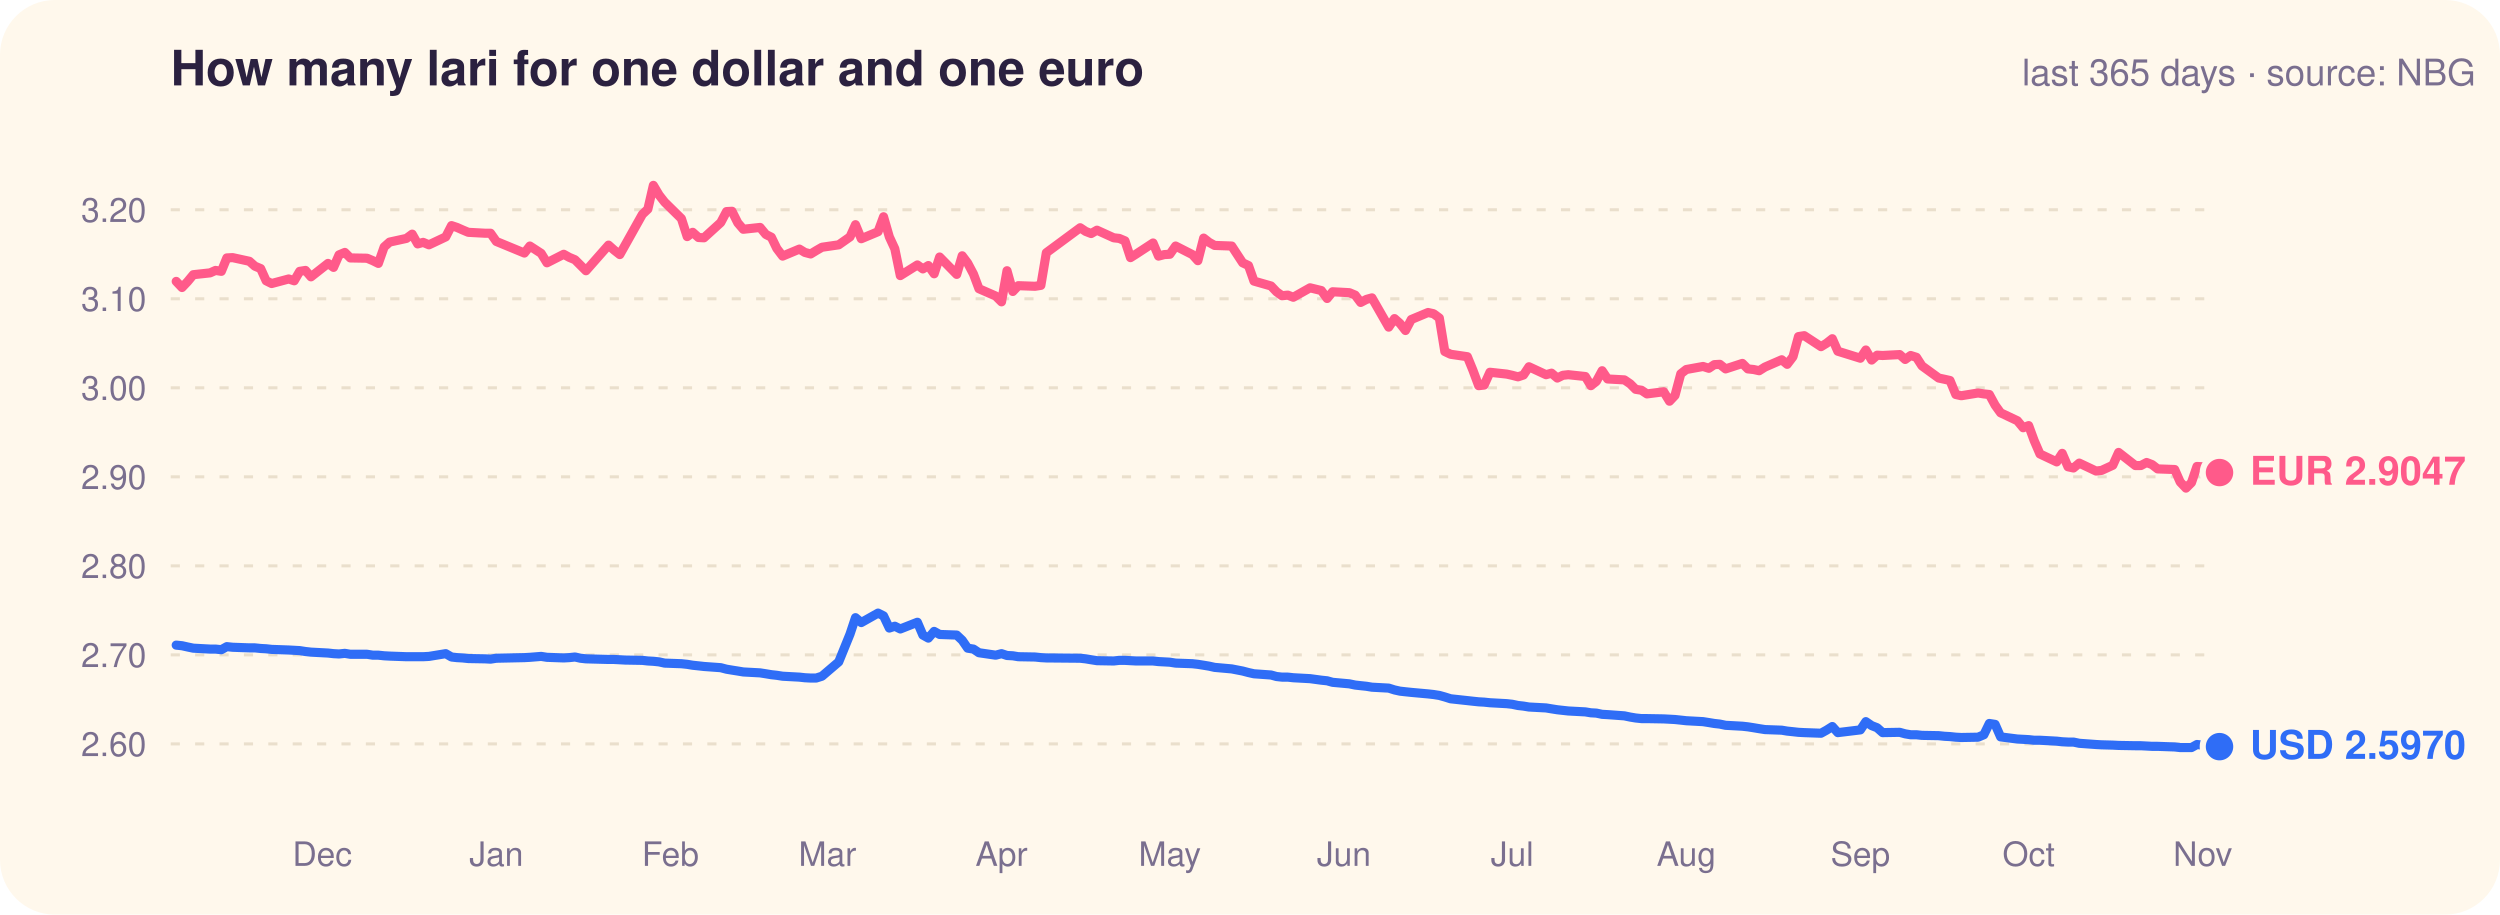
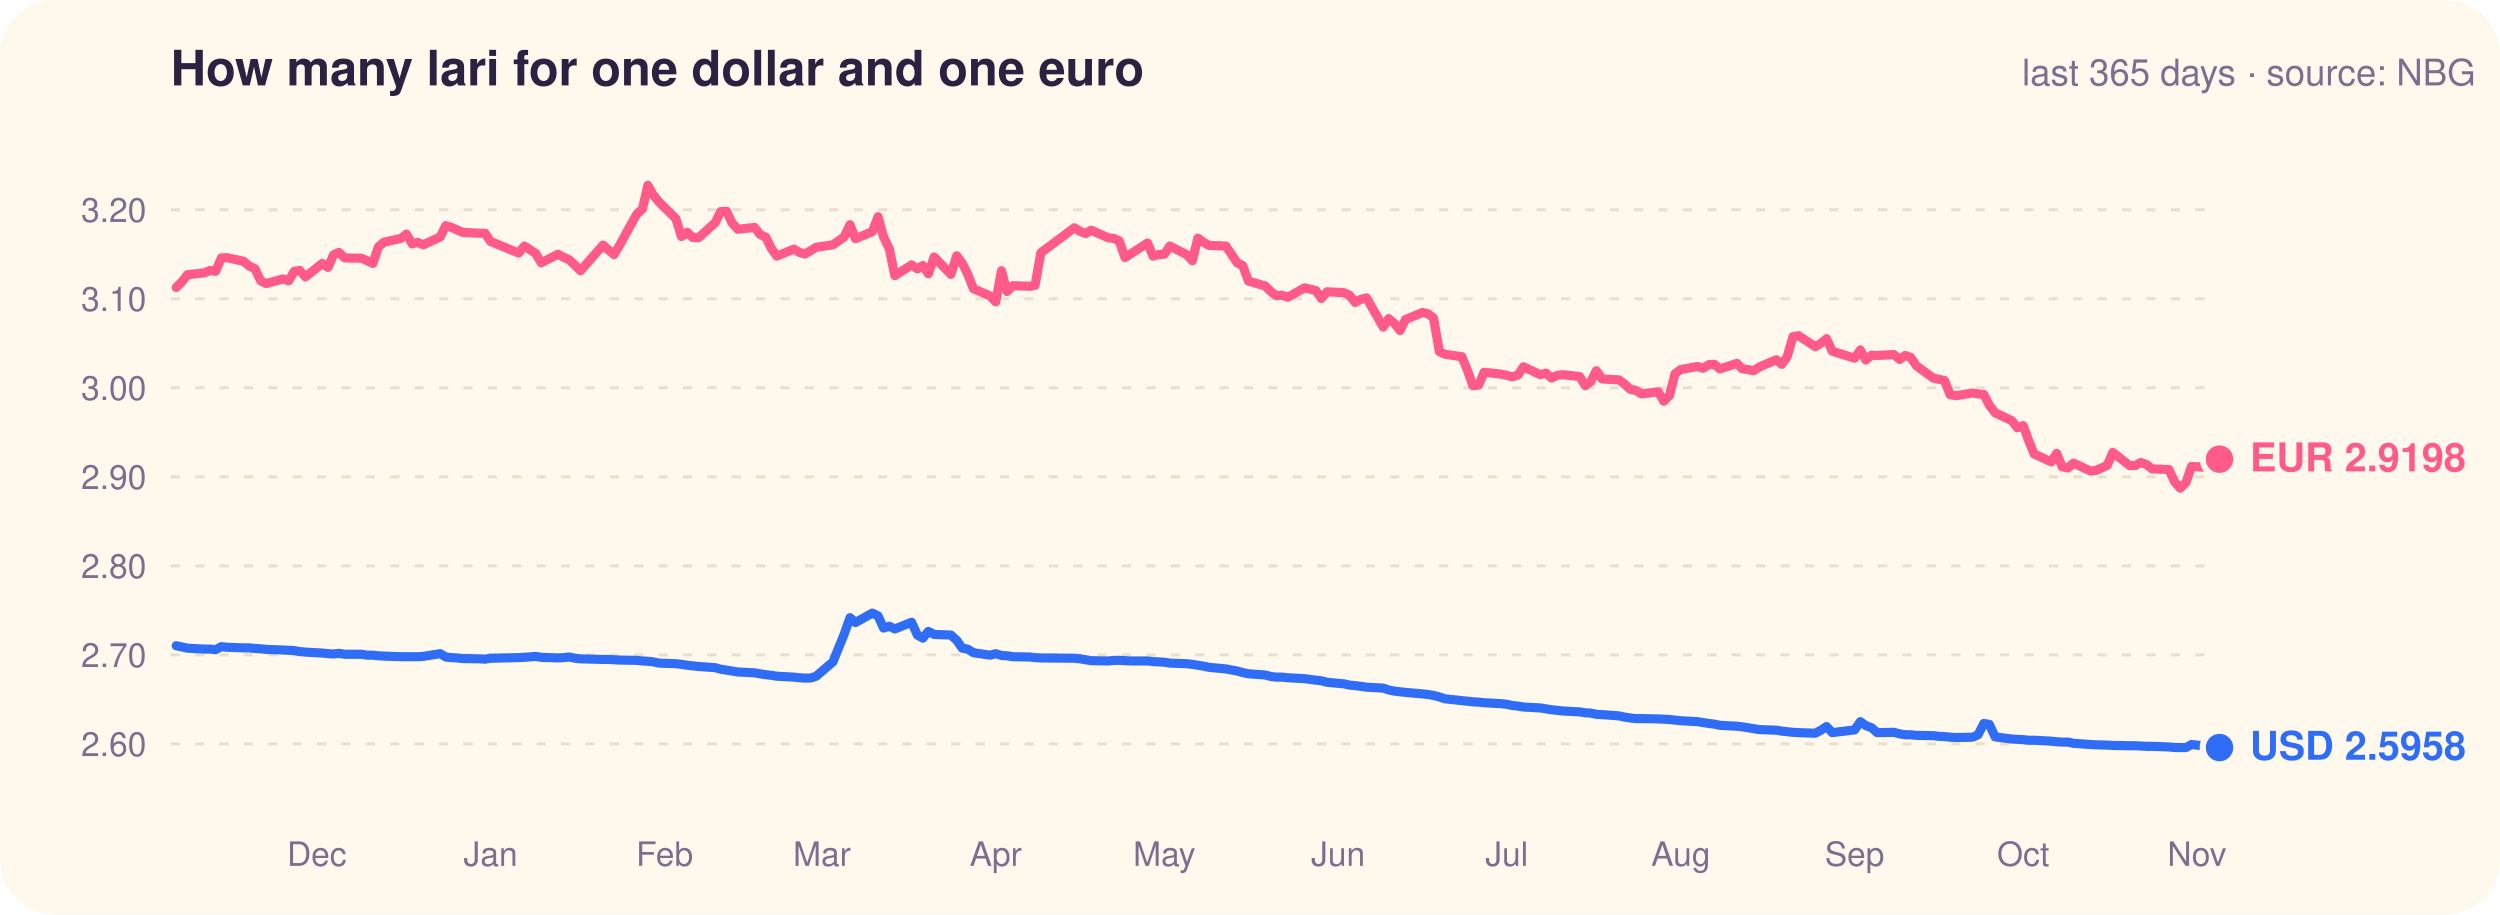
<svg xmlns="http://www.w3.org/2000/svg" viewBox="0 0 820 300" font-family="Segoe UI, Helvetica, Arial, sans-serif">
  <rect width="820" height="300" rx="18" fill="#fff8ec" />
  <text x="56" y="28" font-size="16" font-weight="700" fill="#2b2140">How many lari for one dollar and one euro</text>
  <text x="812" y="28" font-size="12" fill="#7a6f8f" text-anchor="end">last 365 days · source: NBG</text>
  <line x1="56" x2="728" y1="244.0" y2="244.0" stroke="#eadfcc" stroke-dasharray="3 5" />
  <text x="48" y="248.0" font-size="11" fill="#7a6f8f" text-anchor="end">2.60</text>
  <line x1="56" x2="728" y1="214.8" y2="214.8" stroke="#eadfcc" stroke-dasharray="3 5" />
  <text x="48" y="218.8" font-size="11" fill="#7a6f8f" text-anchor="end">2.70</text>
  <line x1="56" x2="728" y1="185.6" y2="185.6" stroke="#eadfcc" stroke-dasharray="3 5" />
  <text x="48" y="189.6" font-size="11" fill="#7a6f8f" text-anchor="end">2.80</text>
  <line x1="56" x2="728" y1="156.4" y2="156.4" stroke="#eadfcc" stroke-dasharray="3 5" />
  <text x="48" y="160.4" font-size="11" fill="#7a6f8f" text-anchor="end">2.90</text>
  <line x1="56" x2="728" y1="127.2" y2="127.2" stroke="#eadfcc" stroke-dasharray="3 5" />
  <text x="48" y="131.2" font-size="11" fill="#7a6f8f" text-anchor="end">3.00</text>
  <line x1="56" x2="728" y1="98.0" y2="98.0" stroke="#eadfcc" stroke-dasharray="3 5" />
  <text x="48" y="102.0" font-size="11" fill="#7a6f8f" text-anchor="end">3.10</text>
  <line x1="56" x2="728" y1="68.8" y2="68.8" stroke="#eadfcc" stroke-dasharray="3 5" />
  <text x="48" y="72.8" font-size="11" fill="#7a6f8f" text-anchor="end">3.20</text>
-   <text x="105.7" y="284" font-size="11" fill="#7a6f8f" text-anchor="middle">Dec</text>
-   <text x="162.8" y="284" font-size="11" fill="#7a6f8f" text-anchor="middle">Jan</text>
-   <text x="219.9" y="284" font-size="11" fill="#7a6f8f" text-anchor="middle">Feb</text>
-   <text x="271.4" y="284" font-size="11" fill="#7a6f8f" text-anchor="middle">Mar</text>
-   <text x="328.5" y="284" font-size="11" fill="#7a6f8f" text-anchor="middle">Apr</text>
-   <text x="383.7" y="284" font-size="11" fill="#7a6f8f" text-anchor="middle">May</text>
-   <text x="440.8" y="284" font-size="11" fill="#7a6f8f" text-anchor="middle">Jun</text>
-   <text x="496.0" y="284" font-size="11" fill="#7a6f8f" text-anchor="middle">Jul</text>
-   <text x="553.1" y="284" font-size="11" fill="#7a6f8f" text-anchor="middle">Aug</text>
-   <text x="610.2" y="284" font-size="11" fill="#7a6f8f" text-anchor="middle">Sep</text>
-   <text x="665.4" y="284" font-size="11" fill="#7a6f8f" text-anchor="middle">Oct</text>
-   <text x="722.5" y="284" font-size="11" fill="#7a6f8f" text-anchor="middle">Nov</text>
-   <path d="M57.8,211.6 L59.7,211.8 L61.5,212.2 L63.4,212.6 L68.9,212.9 L70.7,212.9 L72.6,213.1 L74.4,212.1 L76.3,212.3 L81.8,212.5 L83.6,212.5 L85.5,212.7 L87.3,212.8 L89.1,213.0 L94.7,213.2 L96.5,213.3 L98.3,213.4 L100.2,213.7 L102.0,213.9 L107.6,214.2 L109.4,214.4 L111.2,214.5 L113.1,214.3 L114.9,214.6 L120.4,214.6 L122.3,214.9 L124.1,214.9 L126.0,215.1 L127.8,215.2 L133.3,215.4 L135.2,215.4 L137.0,215.4 L138.8,215.4 L140.7,215.3 L146.2,214.4 L148.1,215.5 L149.9,215.7 L151.7,215.8 L153.6,216.0 L159.1,216.1 L160.9,216.2 L162.8,215.9 L172.0,215.7 L173.8,215.6 L177.5,215.3 L179.4,215.6 L184.9,215.8 L186.7,215.7 L188.6,215.5 L190.4,215.9 L192.2,216.1 L199.6,216.3 L201.4,216.3 L203.3,216.4 L205.1,216.5 L210.7,216.6 L212.5,216.8 L214.3,216.9 L216.2,217.1 L218.0,217.5 L223.5,217.7 L225.4,217.9 L227.2,218.2 L229.1,218.4 L230.9,218.6 L236.4,219.0 L238.3,219.5 L240.1,219.8 L242.0,220.1 L243.8,220.4 L249.3,220.7 L251.2,221.0 L253.0,221.3 L254.8,221.5 L256.7,221.8 L262.2,222.1 L264.0,222.3 L265.9,222.4 L267.7,222.4 L269.6,221.8 L275.1,217.1 L278.8,208.0 L280.6,202.6 L282.5,204.2 L288.0,201.1 L289.8,202.0 L291.7,206.0 L293.5,205.4 L295.3,206.3 L300.9,204.1 L302.7,208.3 L304.5,209.3 L306.4,207.1 L308.2,208.1 L313.8,208.3 L315.6,210.0 L317.4,212.6 L319.3,212.9 L321.1,214.1 L326.6,214.9 L328.5,214.4 L330.3,215.0 L332.2,215.1 L334.0,215.4 L339.5,215.5 L341.4,215.7 L343.2,215.8 L354.3,215.9 L356.1,216.1 L357.9,216.4 L359.8,216.7 L365.3,216.8 L367.1,216.6 L369.0,216.6 L370.8,216.7 L372.7,216.8 L378.2,216.8 L380.0,217.0 L381.9,217.1 L383.7,217.2 L385.6,217.5 L391.1,217.7 L392.9,217.9 L394.8,218.2 L396.6,218.5 L398.4,218.9 L404.0,219.4 L407.6,220.1 L409.5,220.6 L411.3,221.0 L416.9,221.4 L418.7,221.9 L420.5,222.1 L422.4,222.1 L424.2,222.3 L429.7,222.6 L433.4,223.1 L435.3,223.3 L437.1,223.8 L442.6,224.3 L444.5,224.7 L446.3,224.9 L448.2,225.1 L450.0,225.4 L455.5,225.7 L457.4,226.3 L459.2,226.7 L461.0,226.9 L462.9,227.1 L468.4,227.6 L470.2,227.8 L472.1,228.1 L473.9,228.6 L475.8,229.2 L481.3,229.8 L483.1,230.0 L485.0,230.2 L486.8,230.3 L488.7,230.5 L494.2,230.8 L496.0,231.0 L497.9,231.4 L499.7,231.6 L501.5,231.9 L507.1,232.2 L508.9,232.5 L510.8,232.8 L512.6,233.0 L514.4,233.2 L520.0,233.5 L521.8,233.8 L523.6,233.9 L525.5,234.3 L527.3,234.4 L532.8,234.8 L534.7,235.2 L536.5,235.5 L538.4,235.7 L540.2,235.7 L545.7,235.8 L547.6,235.9 L549.4,236.0 L551.3,236.2 L553.1,236.4 L558.6,236.7 L560.5,237.0 L562.3,237.3 L564.1,237.5 L566.0,237.9 L571.5,238.2 L573.3,238.4 L575.2,238.7 L577.0,239.0 L578.9,239.3 L584.4,239.5 L586.2,239.8 L588.1,240.0 L589.9,240.2 L591.8,240.3 L597.3,240.5 L599.1,239.5 L601.0,238.3 L602.8,240.3 L610.2,239.4 L612.0,236.7 L613.9,238.0 L615.7,238.7 L617.5,240.3 L623.1,240.2 L624.9,240.7 L626.7,241.0 L628.6,241.0 L630.4,241.2 L635.9,241.3 L637.8,241.5 L639.6,241.6 L641.5,241.8 L643.3,241.9 L648.8,241.8 L650.7,241.0 L652.5,237.3 L654.4,237.6 L656.2,241.7 L661.7,242.4 L663.6,242.5 L665.4,242.6 L667.2,242.8 L669.1,242.8 L674.6,243.1 L676.4,243.3 L678.3,243.4 L680.1,243.4 L682.0,243.8 L687.5,244.2 L689.3,244.3 L693.0,244.4 L694.9,244.5 L700.4,244.6 L702.2,244.6 L704.1,244.7 L705.9,244.8 L707.7,244.8 L713.3,245.0 L715.1,245.2 L717.0,245.2 L718.8,245.2 L720.6,244.2 L726.2,244.8 L728.0,244.9" fill="none" stroke="#2f6df6" stroke-width="3" stroke-linejoin="round" stroke-linecap="round" />
-   <circle cx="728.0" cy="244.9" r="5.5" fill="#2f6df6" stroke="#fff8ec" stroke-width="2" />
-   <text x="738.0" y="248.9" font-size="13" font-weight="700" fill="#2f6df6">USD 2.5970</text>
-   <path d="M57.8,92.3 L59.7,94.3 L61.5,92.4 L63.4,90.1 L68.9,89.5 L70.7,88.7 L72.6,89.0 L74.4,84.6 L76.3,84.5 L81.8,85.7 L83.6,87.3 L85.5,88.1 L87.3,92.1 L89.1,93.0 L94.7,91.5 L96.5,92.1 L98.3,89.0 L100.2,88.7 L102.0,90.8 L107.6,86.4 L109.4,87.7 L111.2,83.6 L113.1,82.8 L114.9,84.6 L120.4,84.7 L122.3,85.5 L124.1,86.4 L126.0,81.0 L127.8,79.4 L133.3,78.2 L135.2,76.8 L137.0,80.0 L138.8,79.5 L140.7,80.3 L146.2,77.7 L148.1,74.0 L149.9,74.6 L151.7,75.4 L153.6,76.2 L159.1,76.5 L160.9,76.5 L162.8,79.2 L172.0,83.0 L173.8,80.7 L177.5,83.1 L179.4,86.2 L184.9,83.4 L186.7,84.4 L188.6,85.2 L190.4,87.0 L192.2,88.8 L199.6,80.4 L201.4,82.0 L203.3,83.5 L205.1,80.3 L210.7,70.3 L212.5,68.6 L214.3,60.8 L216.2,64.0 L218.0,66.3 L223.5,71.7 L225.4,77.6 L227.2,76.2 L229.1,77.9 L230.9,78.0 L236.4,73.0 L238.3,69.4 L240.1,69.3 L242.0,73.1 L243.8,75.2 L249.3,74.6 L251.2,76.9 L253.0,77.8 L254.8,81.5 L256.7,84.0 L262.2,81.7 L264.0,82.8 L265.9,83.3 L267.7,82.2 L269.6,81.1 L275.1,80.3 L278.8,77.7 L280.6,73.7 L282.5,78.3 L288.0,76.0 L289.8,71.1 L291.7,77.7 L293.5,81.6 L295.3,90.4 L300.9,86.9 L302.7,88.2 L304.5,87.1 L306.4,89.8 L308.2,84.3 L313.8,90.0 L315.6,83.9 L317.4,86.3 L319.3,89.9 L321.1,94.7 L326.6,97.1 L328.5,99.0 L330.3,88.8 L332.2,95.6 L334.0,93.7 L339.5,93.9 L341.4,93.6 L343.2,82.9 L354.3,74.7 L356.1,75.9 L357.9,76.6 L359.8,75.5 L365.3,78.0 L367.1,78.2 L369.0,79.0 L370.8,84.5 L372.7,83.3 L378.2,79.7 L380.0,84.0 L381.9,83.5 L383.7,83.4 L385.6,80.7 L391.1,83.5 L392.9,85.5 L394.8,78.1 L396.6,79.5 L398.4,80.5 L404.0,80.7 L407.6,86.2 L409.5,87.1 L411.3,92.2 L416.9,93.8 L418.7,95.7 L420.5,97.0 L422.4,96.8 L424.2,97.5 L429.7,94.4 L433.4,95.3 L435.3,97.9 L437.1,95.7 L442.6,96.0 L444.5,96.8 L446.3,99.2 L448.2,98.2 L450.0,97.7 L455.5,107.3 L457.4,104.5 L459.2,106.1 L461.0,108.4 L462.9,104.8 L468.4,102.5 L470.2,102.9 L472.1,104.3 L473.9,115.3 L475.8,116.2 L481.3,117.0 L483.1,121.4 L485.0,126.5 L486.8,126.3 L488.7,122.1 L494.2,122.7 L496.0,123.1 L497.9,123.6 L499.7,123.0 L501.5,120.3 L507.1,122.9 L508.9,122.4 L510.8,124.0 L512.6,123.1 L514.4,122.9 L520.0,123.5 L521.8,126.5 L523.6,125.1 L525.5,121.6 L527.3,124.3 L532.8,124.6 L534.7,125.9 L536.5,127.7 L538.4,128.0 L540.2,129.2 L545.7,128.5 L547.6,131.6 L549.4,129.7 L551.3,122.6 L553.1,121.2 L558.6,120.2 L560.5,120.8 L562.3,119.6 L564.1,119.5 L566.0,121.0 L571.5,119.2 L573.3,121.0 L575.2,121.2 L577.0,121.6 L578.9,120.4 L584.4,118.0 L586.2,119.5 L588.1,117.0 L589.9,110.4 L591.8,110.1 L597.3,113.7 L599.1,112.6 L601.0,111.1 L602.8,115.2 L610.2,117.5 L612.0,114.8 L613.9,118.1 L615.7,116.5 L617.5,116.6 L623.1,116.3 L624.9,117.9 L626.7,116.6 L628.6,117.2 L630.4,120.0 L635.9,124.0 L637.8,124.4 L639.6,124.8 L641.5,129.4 L643.3,129.8 L648.8,128.9 L650.7,129.2 L652.5,129.4 L654.4,132.9 L656.2,135.4 L661.7,138.0 L663.6,140.3 L665.4,139.6 L667.2,144.5 L669.1,148.9 L674.6,151.5 L676.4,148.7 L678.3,153.1 L680.1,153.5 L682.0,151.9 L687.5,154.5 L689.3,154.3 L693.0,152.6 L694.9,148.4 L700.4,152.7 L702.2,152.7 L704.1,151.7 L705.9,152.4 L707.7,153.8 L713.3,154.0 L715.1,158.1 L717.0,160.1 L718.8,158.3 L720.6,153.0 L726.2,153.3 L728.0,155.0" fill="none" stroke="#ff5a8a" stroke-width="3" stroke-linejoin="round" stroke-linecap="round" />
-   <circle cx="728.0" cy="155.0" r="5.5" fill="#ff5a8a" stroke="#fff8ec" stroke-width="2" />
-   <text x="738.0" y="159.0" font-size="13" font-weight="700" fill="#ff5a8a">EUR 2.9047</text>
+   <text x="103.9" y="284" font-size="11" fill="#7a6f8f" text-anchor="middle">Dec</text>
+   <text x="160.9" y="284" font-size="11" fill="#7a6f8f" text-anchor="middle">Jan</text>
+   <text x="218.0" y="284" font-size="11" fill="#7a6f8f" text-anchor="middle">Feb</text>
+   <text x="269.6" y="284" font-size="11" fill="#7a6f8f" text-anchor="middle">Mar</text>
+   <text x="326.6" y="284" font-size="11" fill="#7a6f8f" text-anchor="middle">Apr</text>
+   <text x="381.9" y="284" font-size="11" fill="#7a6f8f" text-anchor="middle">May</text>
+   <text x="438.9" y="284" font-size="11" fill="#7a6f8f" text-anchor="middle">Jun</text>
+   <text x="494.2" y="284" font-size="11" fill="#7a6f8f" text-anchor="middle">Jul</text>
+   <text x="551.3" y="284" font-size="11" fill="#7a6f8f" text-anchor="middle">Aug</text>
+   <text x="608.3" y="284" font-size="11" fill="#7a6f8f" text-anchor="middle">Sep</text>
+   <text x="663.6" y="284" font-size="11" fill="#7a6f8f" text-anchor="middle">Oct</text>
+   <text x="720.6" y="284" font-size="11" fill="#7a6f8f" text-anchor="middle">Nov</text>
+   <path d="M57.8,211.8 L59.7,212.2 L61.5,212.6 L67.0,212.9 L68.9,212.9 L70.7,213.1 L72.6,212.1 L74.4,212.3 L79.9,212.5 L81.8,212.5 L83.6,212.7 L85.5,212.8 L87.3,213.0 L92.8,213.2 L94.7,213.3 L96.5,213.4 L98.3,213.7 L100.2,213.9 L105.7,214.2 L107.6,214.4 L109.4,214.5 L111.2,214.3 L113.1,214.6 L118.6,214.6 L120.4,214.9 L122.3,214.9 L124.1,215.1 L126.0,215.2 L131.5,215.4 L133.3,215.4 L135.2,215.4 L137.0,215.4 L138.8,215.3 L144.4,214.4 L146.2,215.5 L148.1,215.7 L149.9,215.8 L151.7,216.0 L157.3,216.1 L159.1,216.2 L160.9,215.9 L170.1,215.7 L172.0,215.6 L175.7,215.3 L177.5,215.6 L183.0,215.8 L184.9,215.7 L186.7,215.5 L188.6,215.9 L190.4,216.1 L197.8,216.3 L199.6,216.3 L201.4,216.4 L203.3,216.5 L208.8,216.6 L210.7,216.8 L212.5,216.9 L214.3,217.1 L216.2,217.5 L221.7,217.7 L223.5,217.9 L225.4,218.2 L227.2,218.4 L229.1,218.6 L234.6,219.0 L236.4,219.5 L238.3,219.8 L240.1,220.1 L242.0,220.4 L247.5,220.7 L249.3,221.0 L251.2,221.3 L253.0,221.5 L254.8,221.8 L260.4,222.1 L262.2,222.3 L264.0,222.4 L265.9,222.4 L267.7,221.8 L273.2,217.1 L276.9,208.0 L278.8,202.6 L280.6,204.2 L286.1,201.1 L288.0,202.0 L289.8,206.0 L291.7,205.4 L293.5,206.3 L299.0,204.1 L300.9,208.3 L302.7,209.3 L304.5,207.1 L306.4,208.1 L311.9,208.3 L313.8,210.0 L315.6,212.6 L317.4,212.9 L319.3,214.1 L324.8,214.9 L326.6,214.4 L328.5,215.0 L330.3,215.1 L332.2,215.4 L337.7,215.5 L339.5,215.7 L341.4,215.8 L352.4,215.9 L354.3,216.1 L356.1,216.4 L357.9,216.7 L363.5,216.8 L365.3,216.6 L367.1,216.6 L369.0,216.7 L370.8,216.8 L376.4,216.8 L378.2,217.0 L380.0,217.1 L381.9,217.2 L383.7,217.5 L389.2,217.7 L391.1,217.9 L392.9,218.2 L394.8,218.5 L396.6,218.9 L402.1,219.4 L405.8,220.1 L407.6,220.6 L409.5,221.0 L415.0,221.4 L416.9,221.9 L418.7,222.1 L420.5,222.1 L422.4,222.3 L427.9,222.6 L431.6,223.1 L433.4,223.3 L435.3,223.8 L440.8,224.3 L442.6,224.7 L444.5,224.9 L446.3,225.1 L448.2,225.4 L453.7,225.7 L455.5,226.3 L457.4,226.7 L459.2,226.9 L461.0,227.1 L466.6,227.6 L468.4,227.8 L470.2,228.1 L472.1,228.6 L473.9,229.2 L479.5,229.8 L481.3,230.0 L483.1,230.2 L485.0,230.3 L486.8,230.5 L492.3,230.8 L494.2,231.0 L496.0,231.4 L497.9,231.6 L499.7,231.9 L505.2,232.2 L507.1,232.5 L508.9,232.8 L510.8,233.0 L512.6,233.2 L518.1,233.5 L520.0,233.8 L521.8,233.9 L523.6,234.3 L525.5,234.4 L531.0,234.8 L532.8,235.2 L534.7,235.5 L536.5,235.7 L538.4,235.7 L543.9,235.8 L545.7,235.9 L547.6,236.0 L549.4,236.2 L551.3,236.4 L556.8,236.7 L558.6,237.0 L560.5,237.3 L562.3,237.5 L564.1,237.9 L569.7,238.2 L571.5,238.4 L573.3,238.7 L575.2,239.0 L577.0,239.3 L582.6,239.5 L584.4,239.8 L586.2,240.0 L588.1,240.2 L589.9,240.3 L595.4,240.5 L597.3,239.5 L599.1,238.3 L601.0,240.3 L608.3,239.4 L610.2,236.7 L612.0,238.0 L613.9,238.7 L615.7,240.3 L621.2,240.2 L623.1,240.7 L624.9,241.0 L626.7,241.0 L628.6,241.2 L634.1,241.3 L635.9,241.5 L637.8,241.6 L639.6,241.8 L641.5,241.9 L647.0,241.8 L648.8,241.0 L650.7,237.3 L652.5,237.6 L654.4,241.7 L659.9,242.4 L661.7,242.5 L663.6,242.6 L665.4,242.8 L667.2,242.8 L672.8,243.1 L674.6,243.3 L676.4,243.4 L678.3,243.4 L680.1,243.8 L685.7,244.2 L687.5,244.3 L691.2,244.4 L693.0,244.5 L698.5,244.6 L700.4,244.6 L702.2,244.7 L704.1,244.8 L705.9,244.8 L711.4,245.0 L713.3,245.2 L715.1,245.2 L717.0,245.2 L718.8,244.2 L724.3,244.8 L726.2,244.9 L728.0,245.2" fill="none" stroke="#2f6df6" stroke-width="3" stroke-linejoin="round" stroke-linecap="round" />
+   <circle cx="728.0" cy="245.2" r="5.5" fill="#2f6df6" stroke="#fff8ec" stroke-width="2" />
+   <text x="738.0" y="249.2" font-size="13" font-weight="700" fill="#2f6df6">USD 2.5958</text>
+   <path d="M57.8,94.3 L59.7,92.4 L61.5,90.1 L67.0,89.5 L68.9,88.7 L70.7,89.0 L72.6,84.6 L74.4,84.5 L79.9,85.7 L81.8,87.3 L83.6,88.1 L85.5,92.1 L87.3,93.0 L92.8,91.5 L94.7,92.1 L96.5,89.0 L98.3,88.7 L100.2,90.8 L105.7,86.4 L107.6,87.7 L109.4,83.6 L111.2,82.8 L113.1,84.6 L118.6,84.7 L120.4,85.5 L122.3,86.4 L124.1,81.0 L126.0,79.4 L131.5,78.2 L133.3,76.8 L135.2,80.0 L137.0,79.5 L138.8,80.3 L144.4,77.7 L146.2,74.0 L148.1,74.6 L149.9,75.4 L151.7,76.2 L157.3,76.5 L159.1,76.5 L160.9,79.2 L170.1,83.0 L172.0,80.7 L175.7,83.1 L177.5,86.2 L183.0,83.4 L184.9,84.4 L186.7,85.2 L188.6,87.0 L190.4,88.8 L197.8,80.4 L199.6,82.0 L201.4,83.5 L203.3,80.3 L208.8,70.3 L210.7,68.6 L212.5,60.8 L214.3,64.0 L216.2,66.3 L221.7,71.7 L223.5,77.6 L225.4,76.2 L227.2,77.9 L229.1,78.0 L234.6,73.0 L236.4,69.4 L238.3,69.3 L240.1,73.1 L242.0,75.2 L247.5,74.6 L249.3,76.9 L251.2,77.8 L253.0,81.5 L254.8,84.0 L260.4,81.7 L262.2,82.8 L264.0,83.3 L265.9,82.2 L267.7,81.1 L273.2,80.3 L276.9,77.7 L278.8,73.7 L280.6,78.3 L286.1,76.0 L288.0,71.1 L289.8,77.7 L291.7,81.6 L293.5,90.4 L299.0,86.9 L300.9,88.2 L302.7,87.1 L304.5,89.8 L306.4,84.3 L311.9,90.0 L313.8,83.9 L315.6,86.3 L317.4,89.9 L319.3,94.7 L324.8,97.1 L326.6,99.0 L328.5,88.8 L330.3,95.6 L332.2,93.7 L337.7,93.9 L339.5,93.6 L341.4,82.9 L352.4,74.7 L354.3,75.9 L356.1,76.6 L357.9,75.5 L363.5,78.0 L365.3,78.2 L367.1,79.0 L369.0,84.5 L370.8,83.3 L376.4,79.7 L378.2,84.0 L380.0,83.5 L381.9,83.4 L383.7,80.7 L389.2,83.5 L391.1,85.5 L392.9,78.1 L394.8,79.5 L396.6,80.5 L402.1,80.7 L405.8,86.2 L407.6,87.1 L409.5,92.2 L415.0,93.8 L416.9,95.7 L418.7,97.0 L420.5,96.8 L422.4,97.5 L427.9,94.4 L431.6,95.3 L433.4,97.9 L435.3,95.7 L440.8,96.0 L442.6,96.8 L444.5,99.2 L446.3,98.2 L448.2,97.7 L453.7,107.3 L455.5,104.5 L457.4,106.1 L459.2,108.4 L461.0,104.8 L466.6,102.5 L468.4,102.9 L470.2,104.3 L472.1,115.3 L473.9,116.2 L479.5,117.0 L481.3,121.4 L483.1,126.5 L485.0,126.3 L486.8,122.1 L492.3,122.7 L494.2,123.1 L496.0,123.6 L497.9,123.0 L499.7,120.3 L505.2,122.9 L507.1,122.4 L508.9,124.0 L510.8,123.1 L512.6,122.9 L518.1,123.5 L520.0,126.5 L521.8,125.1 L523.6,121.6 L525.5,124.3 L531.0,124.6 L532.8,125.9 L534.7,127.7 L536.5,128.0 L538.4,129.2 L543.9,128.5 L545.7,131.6 L547.6,129.7 L549.4,122.6 L551.3,121.2 L556.8,120.2 L558.6,120.8 L560.5,119.6 L562.3,119.5 L564.1,121.0 L569.7,119.2 L571.5,121.0 L573.3,121.2 L575.2,121.6 L577.0,120.4 L582.6,118.0 L584.4,119.5 L586.2,117.0 L588.1,110.4 L589.9,110.1 L595.4,113.7 L597.3,112.6 L599.1,111.1 L601.0,115.2 L608.3,117.5 L610.2,114.8 L612.0,118.1 L613.9,116.5 L615.7,116.6 L621.2,116.3 L623.1,117.9 L624.9,116.6 L626.7,117.2 L628.6,120.0 L634.1,124.0 L635.9,124.4 L637.8,124.8 L639.6,129.4 L641.5,129.8 L647.0,128.9 L648.8,129.2 L650.7,129.4 L652.5,132.9 L654.4,135.4 L659.9,138.0 L661.7,140.3 L663.6,139.6 L665.4,144.5 L667.2,148.9 L672.8,151.5 L674.6,148.7 L676.4,153.1 L678.3,153.5 L680.1,151.9 L685.7,154.5 L687.5,154.3 L691.2,152.6 L693.0,148.4 L698.5,152.7 L700.4,152.7 L702.2,151.7 L704.1,152.4 L705.9,153.8 L711.4,154.0 L713.3,158.1 L715.1,160.1 L717.0,158.3 L718.8,153.0 L724.3,153.3 L726.2,155.0 L728.0,150.6" fill="none" stroke="#ff5a8a" stroke-width="3" stroke-linejoin="round" stroke-linecap="round" />
+   <circle cx="728.0" cy="150.6" r="5.5" fill="#ff5a8a" stroke="#fff8ec" stroke-width="2" />
+   <text x="738.0" y="154.6" font-size="13" font-weight="700" fill="#ff5a8a">EUR 2.9198</text>
</svg>
